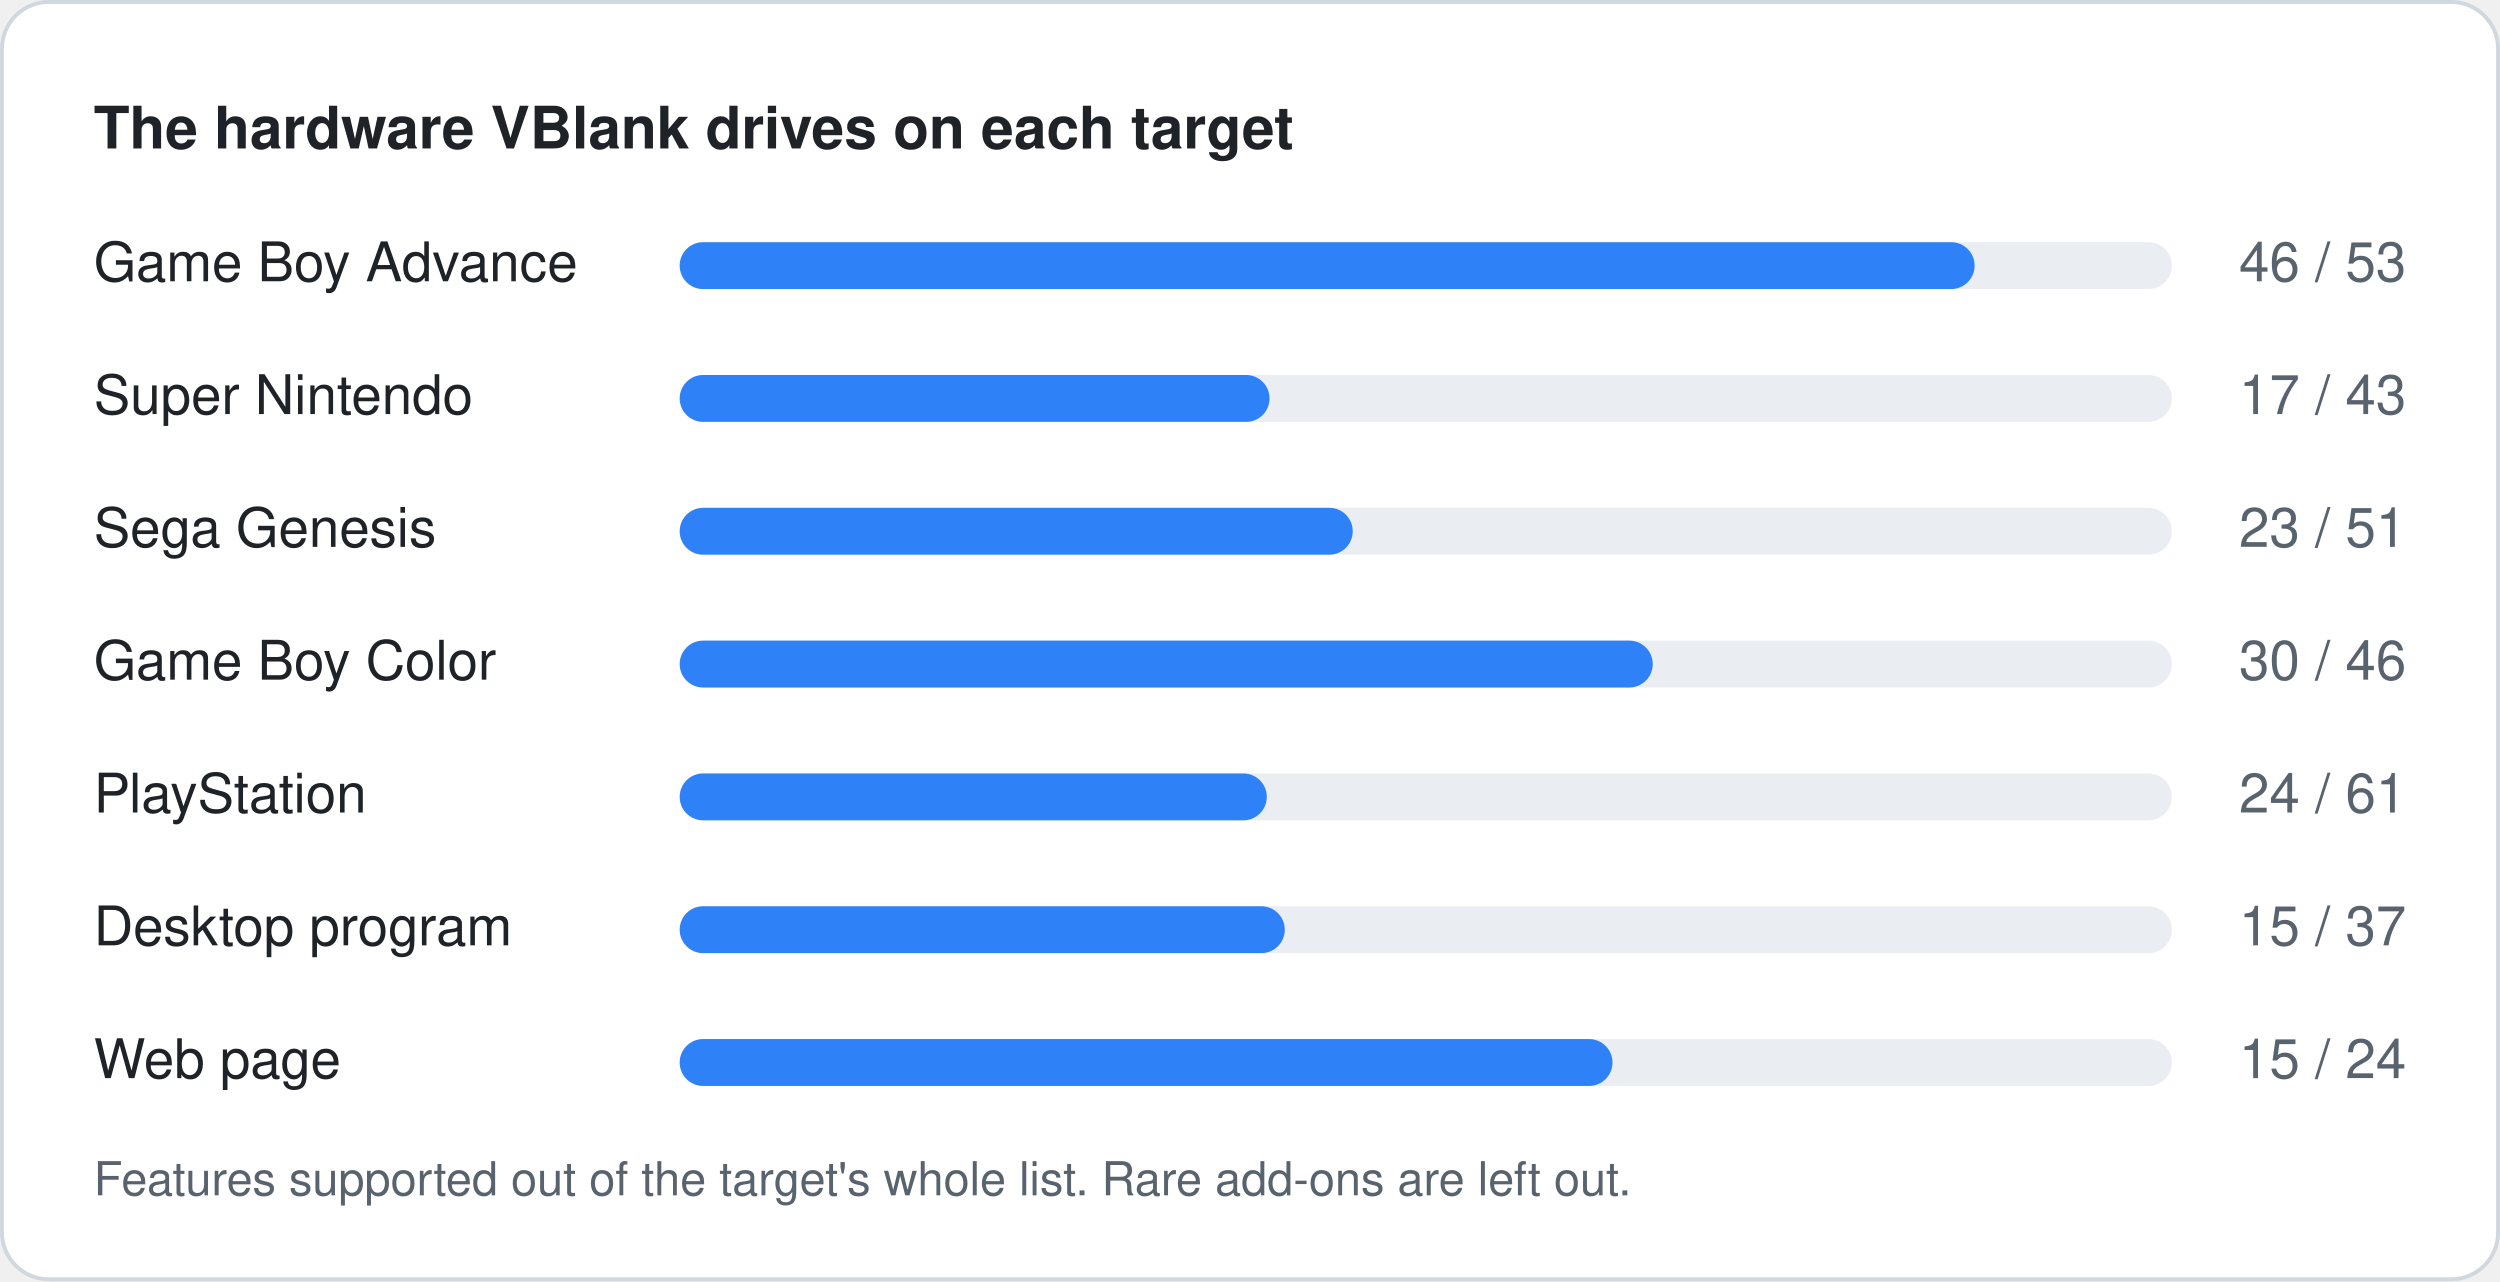
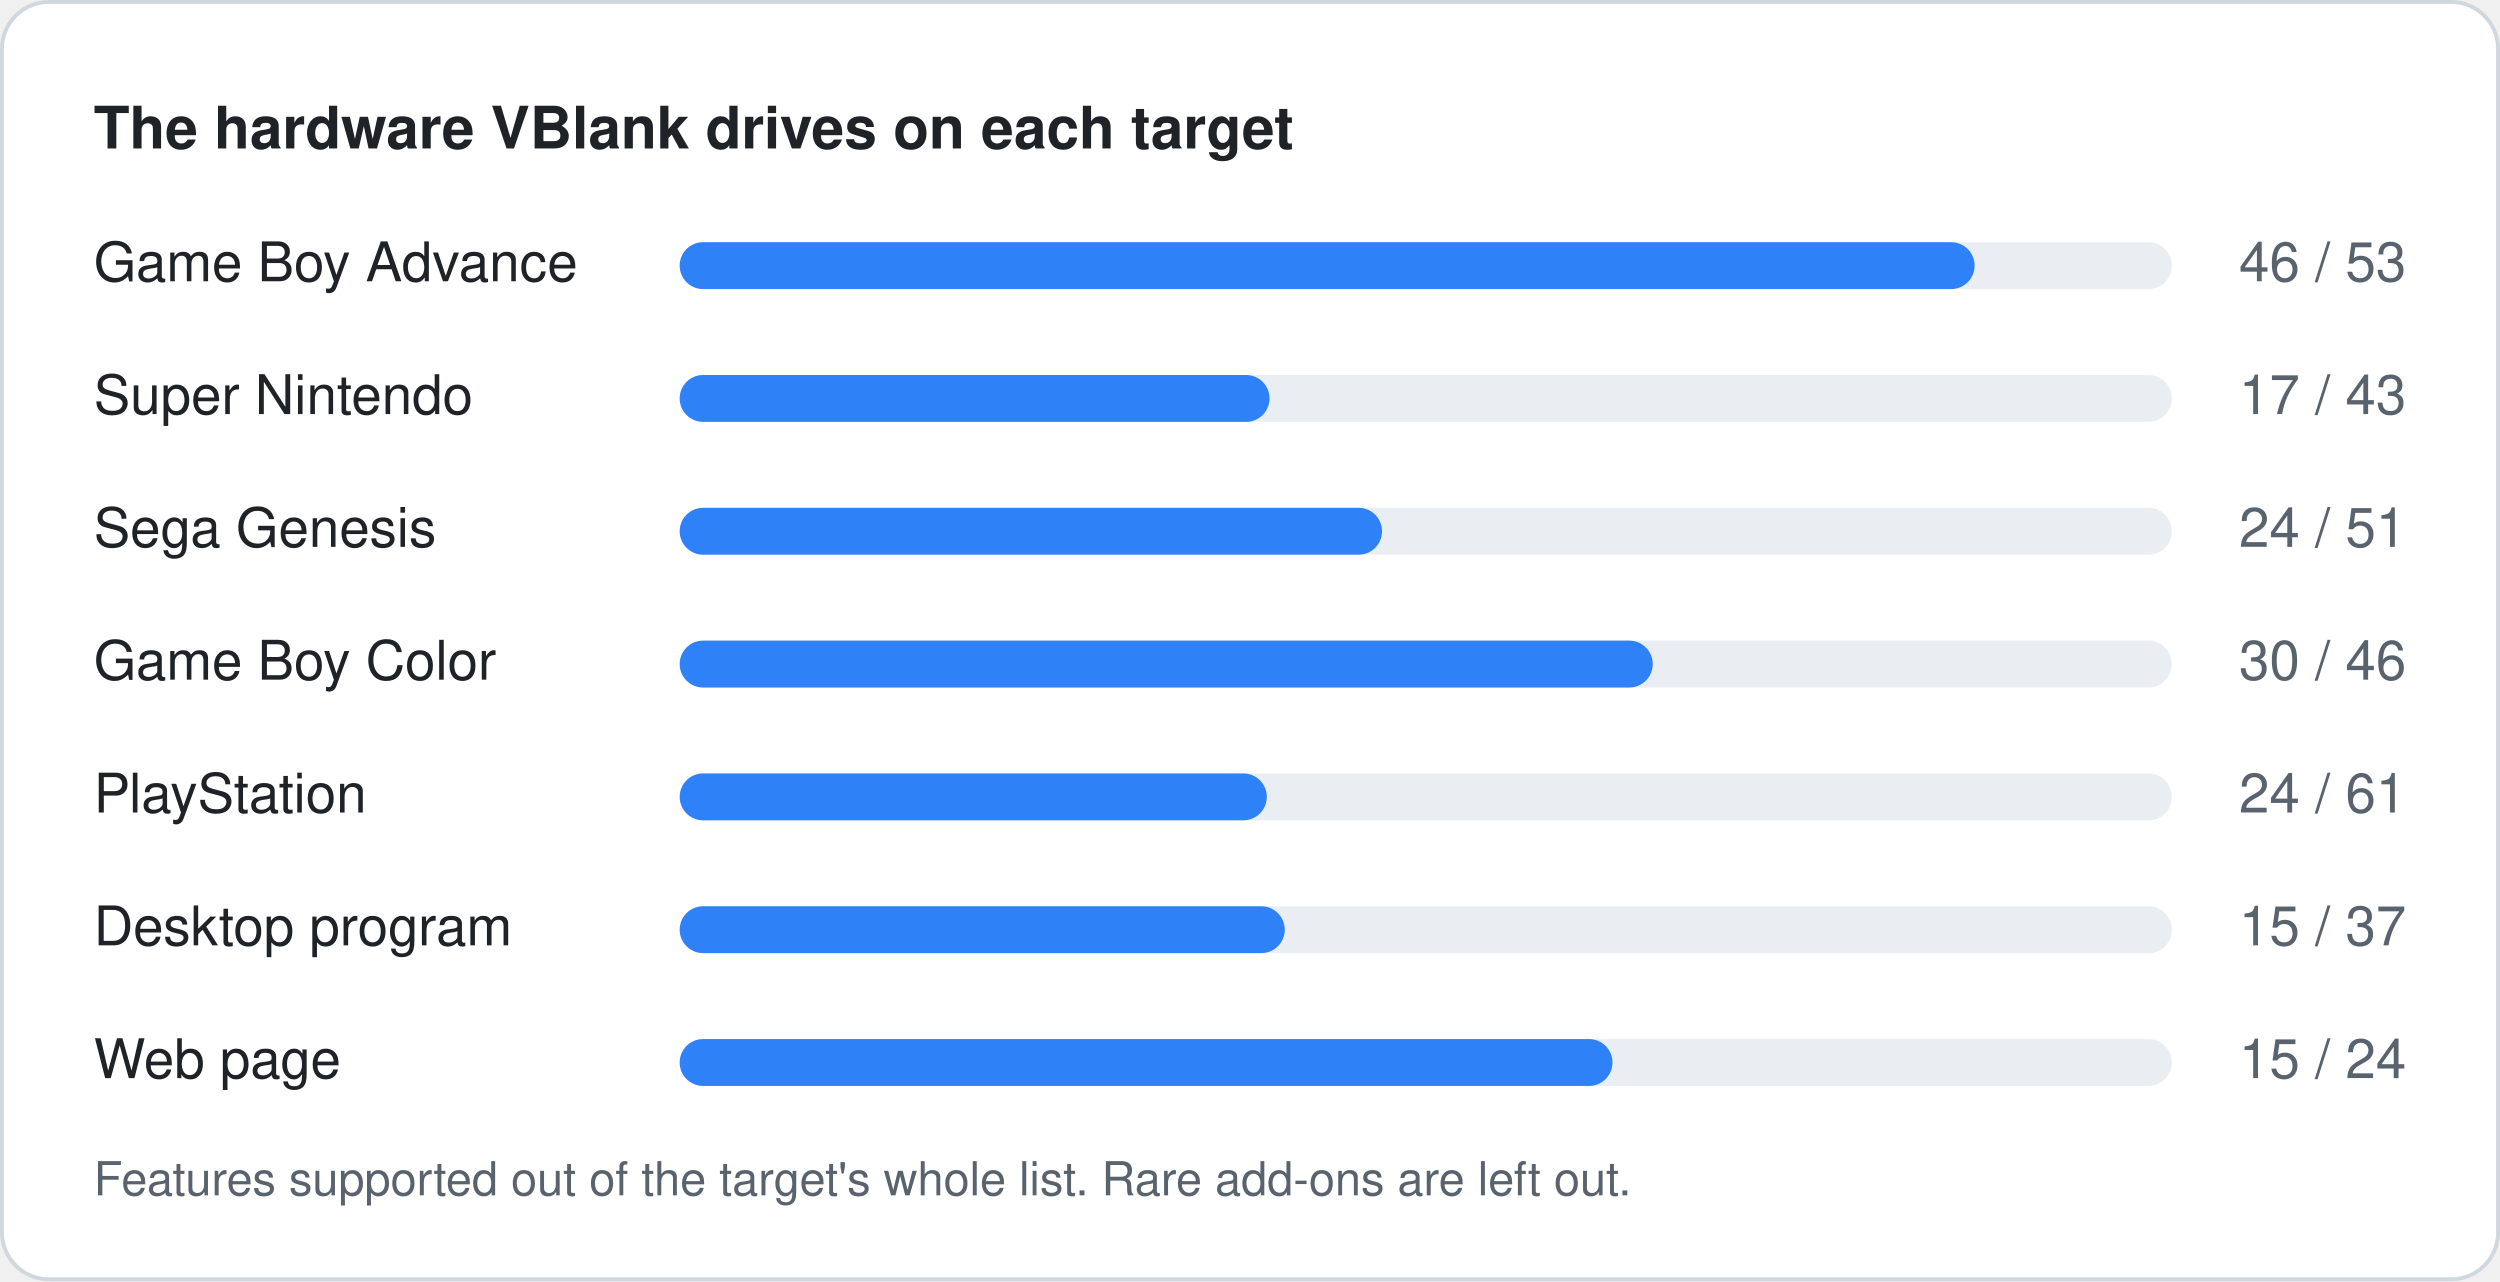
<svg xmlns="http://www.w3.org/2000/svg" width="640" height="328" viewBox="0 0 640 328" font-family="-apple-system, BlinkMacSystemFont, 'Segoe UI', Helvetica, Arial, sans-serif">
  <rect x="0.5" y="0.5" width="639" height="327" rx="12" fill="#ffffff" stroke="#d0d7de" />
  <text x="24" y="38" fill="#1f2328" font-size="15" font-weight="600">The hardware VBlank drives on each target</text>
  <text x="24" y="72" fill="#1f2328" font-size="14">Game Boy Advance</text>
  <rect x="174" y="62" width="382" height="12" rx="6" fill="#eaeef2" />
  <rect x="174" y="62" width="331.5" height="12" rx="6" fill="#2f81f7" />
  <text x="616" y="72" fill="#59636e" font-size="14" text-anchor="end">46 / 53</text>
  <text x="24" y="106" fill="#1f2328" font-size="14">Super Nintendo</text>
  <rect x="174" y="96" width="382" height="12" rx="6" fill="#eaeef2" />
  <rect x="174" y="96" width="151.0" height="12" rx="6" fill="#2f81f7" />
  <text x="616" y="106" fill="#59636e" font-size="14" text-anchor="end">17 / 43</text>
  <text x="24" y="140" fill="#1f2328" font-size="14">Sega Genesis</text>
  <rect x="174" y="130" width="382" height="12" rx="6" fill="#eaeef2" />
-   <rect x="174" y="130" width="172.3" height="12" rx="6" fill="#2f81f7" />
-   <text x="616" y="140" fill="#59636e" font-size="14" text-anchor="end">23 / 51</text>
+   <rect x="174" y="130" width="179.8" height="12" rx="6" fill="#2f81f7" />
+   <text x="616" y="140" fill="#59636e" font-size="14" text-anchor="end">24 / 51</text>
  <text x="24" y="174" fill="#1f2328" font-size="14">Game Boy Color</text>
  <rect x="174" y="164" width="382" height="12" rx="6" fill="#eaeef2" />
  <rect x="174" y="164" width="249.1" height="12" rx="6" fill="#2f81f7" />
  <text x="616" y="174" fill="#59636e" font-size="14" text-anchor="end">30 / 46</text>
  <text x="24" y="208" fill="#1f2328" font-size="14">PlayStation</text>
  <rect x="174" y="198" width="382" height="12" rx="6" fill="#eaeef2" />
  <rect x="174" y="198" width="150.3" height="12" rx="6" fill="#2f81f7" />
  <text x="616" y="208" fill="#59636e" font-size="14" text-anchor="end">24 / 61</text>
  <text x="24" y="242" fill="#1f2328" font-size="14">Desktop program</text>
  <rect x="174" y="232" width="382" height="12" rx="6" fill="#eaeef2" />
  <rect x="174" y="232" width="154.9" height="12" rx="6" fill="#2f81f7" />
  <text x="616" y="242" fill="#59636e" font-size="14" text-anchor="end">15 / 37</text>
  <text x="24" y="276" fill="#1f2328" font-size="14">Web page</text>
  <rect x="174" y="266" width="382" height="12" rx="6" fill="#eaeef2" />
  <rect x="174" y="266" width="238.8" height="12" rx="6" fill="#2f81f7" />
  <text x="616" y="276" fill="#59636e" font-size="14" text-anchor="end">15 / 24</text>
  <text x="24" y="306" fill="#59636e" font-size="12">Features supported out of the target's whole list. Rare add-ons are left out.</text>
</svg>
